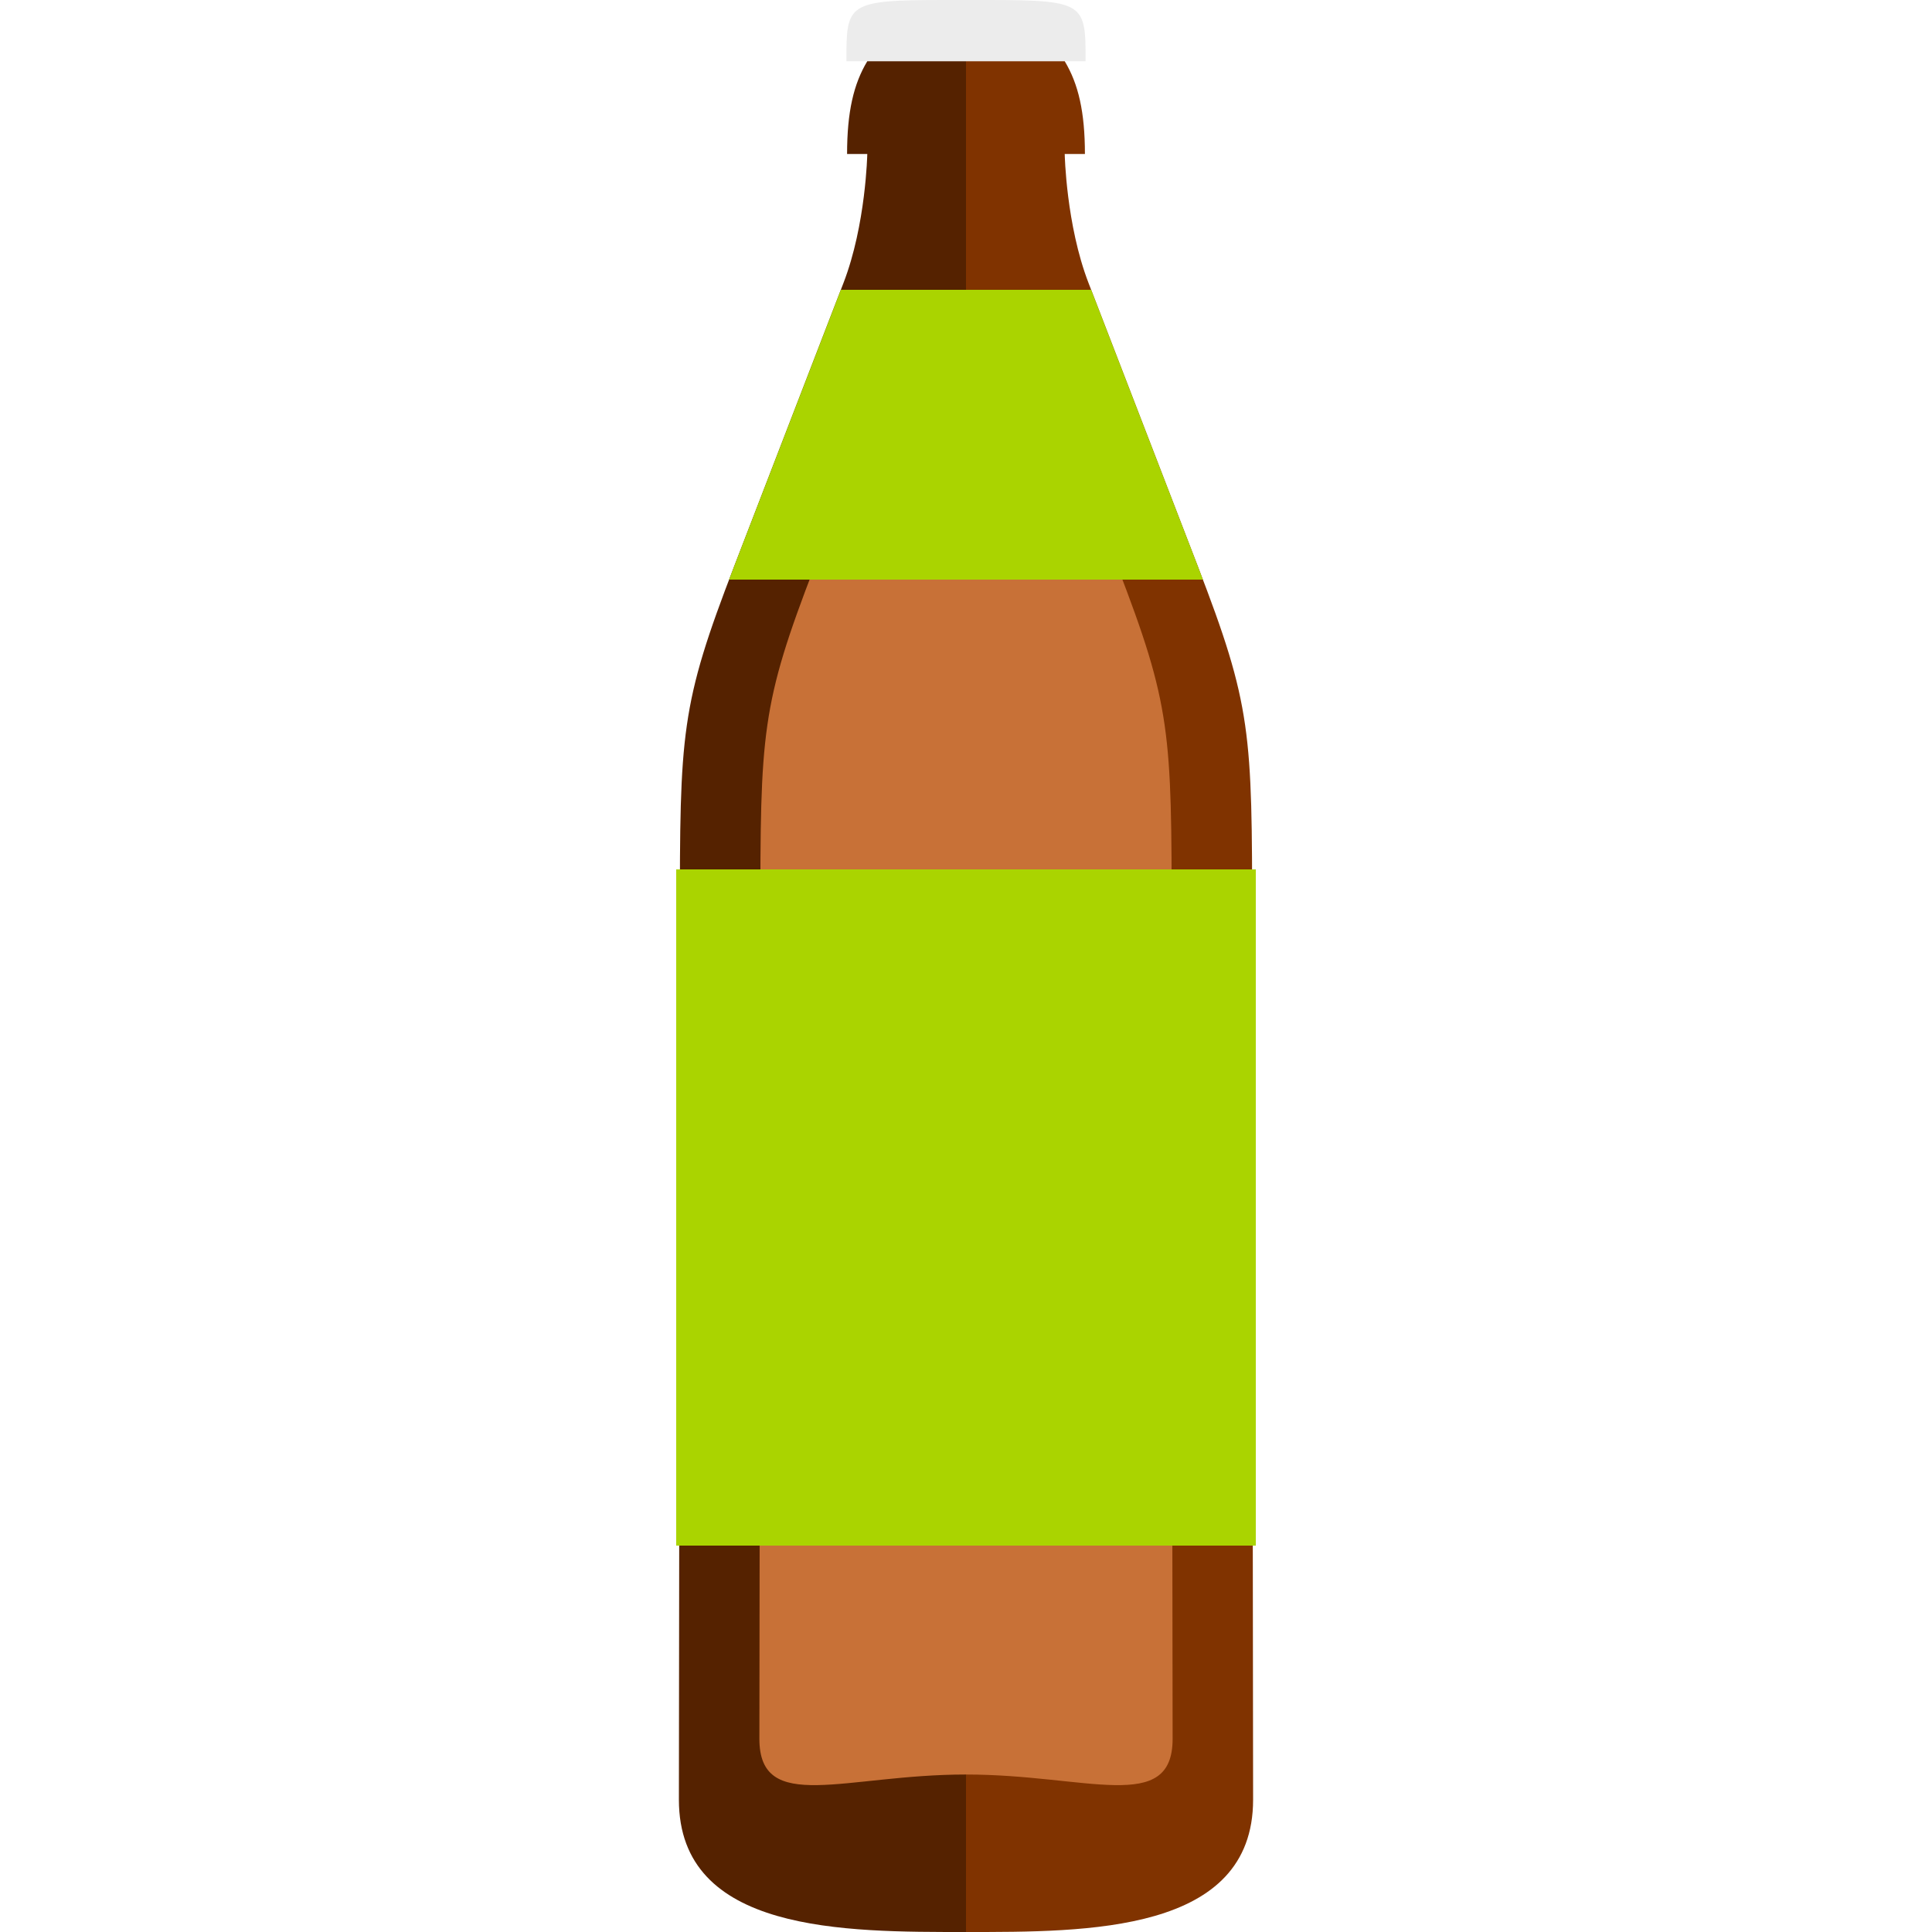
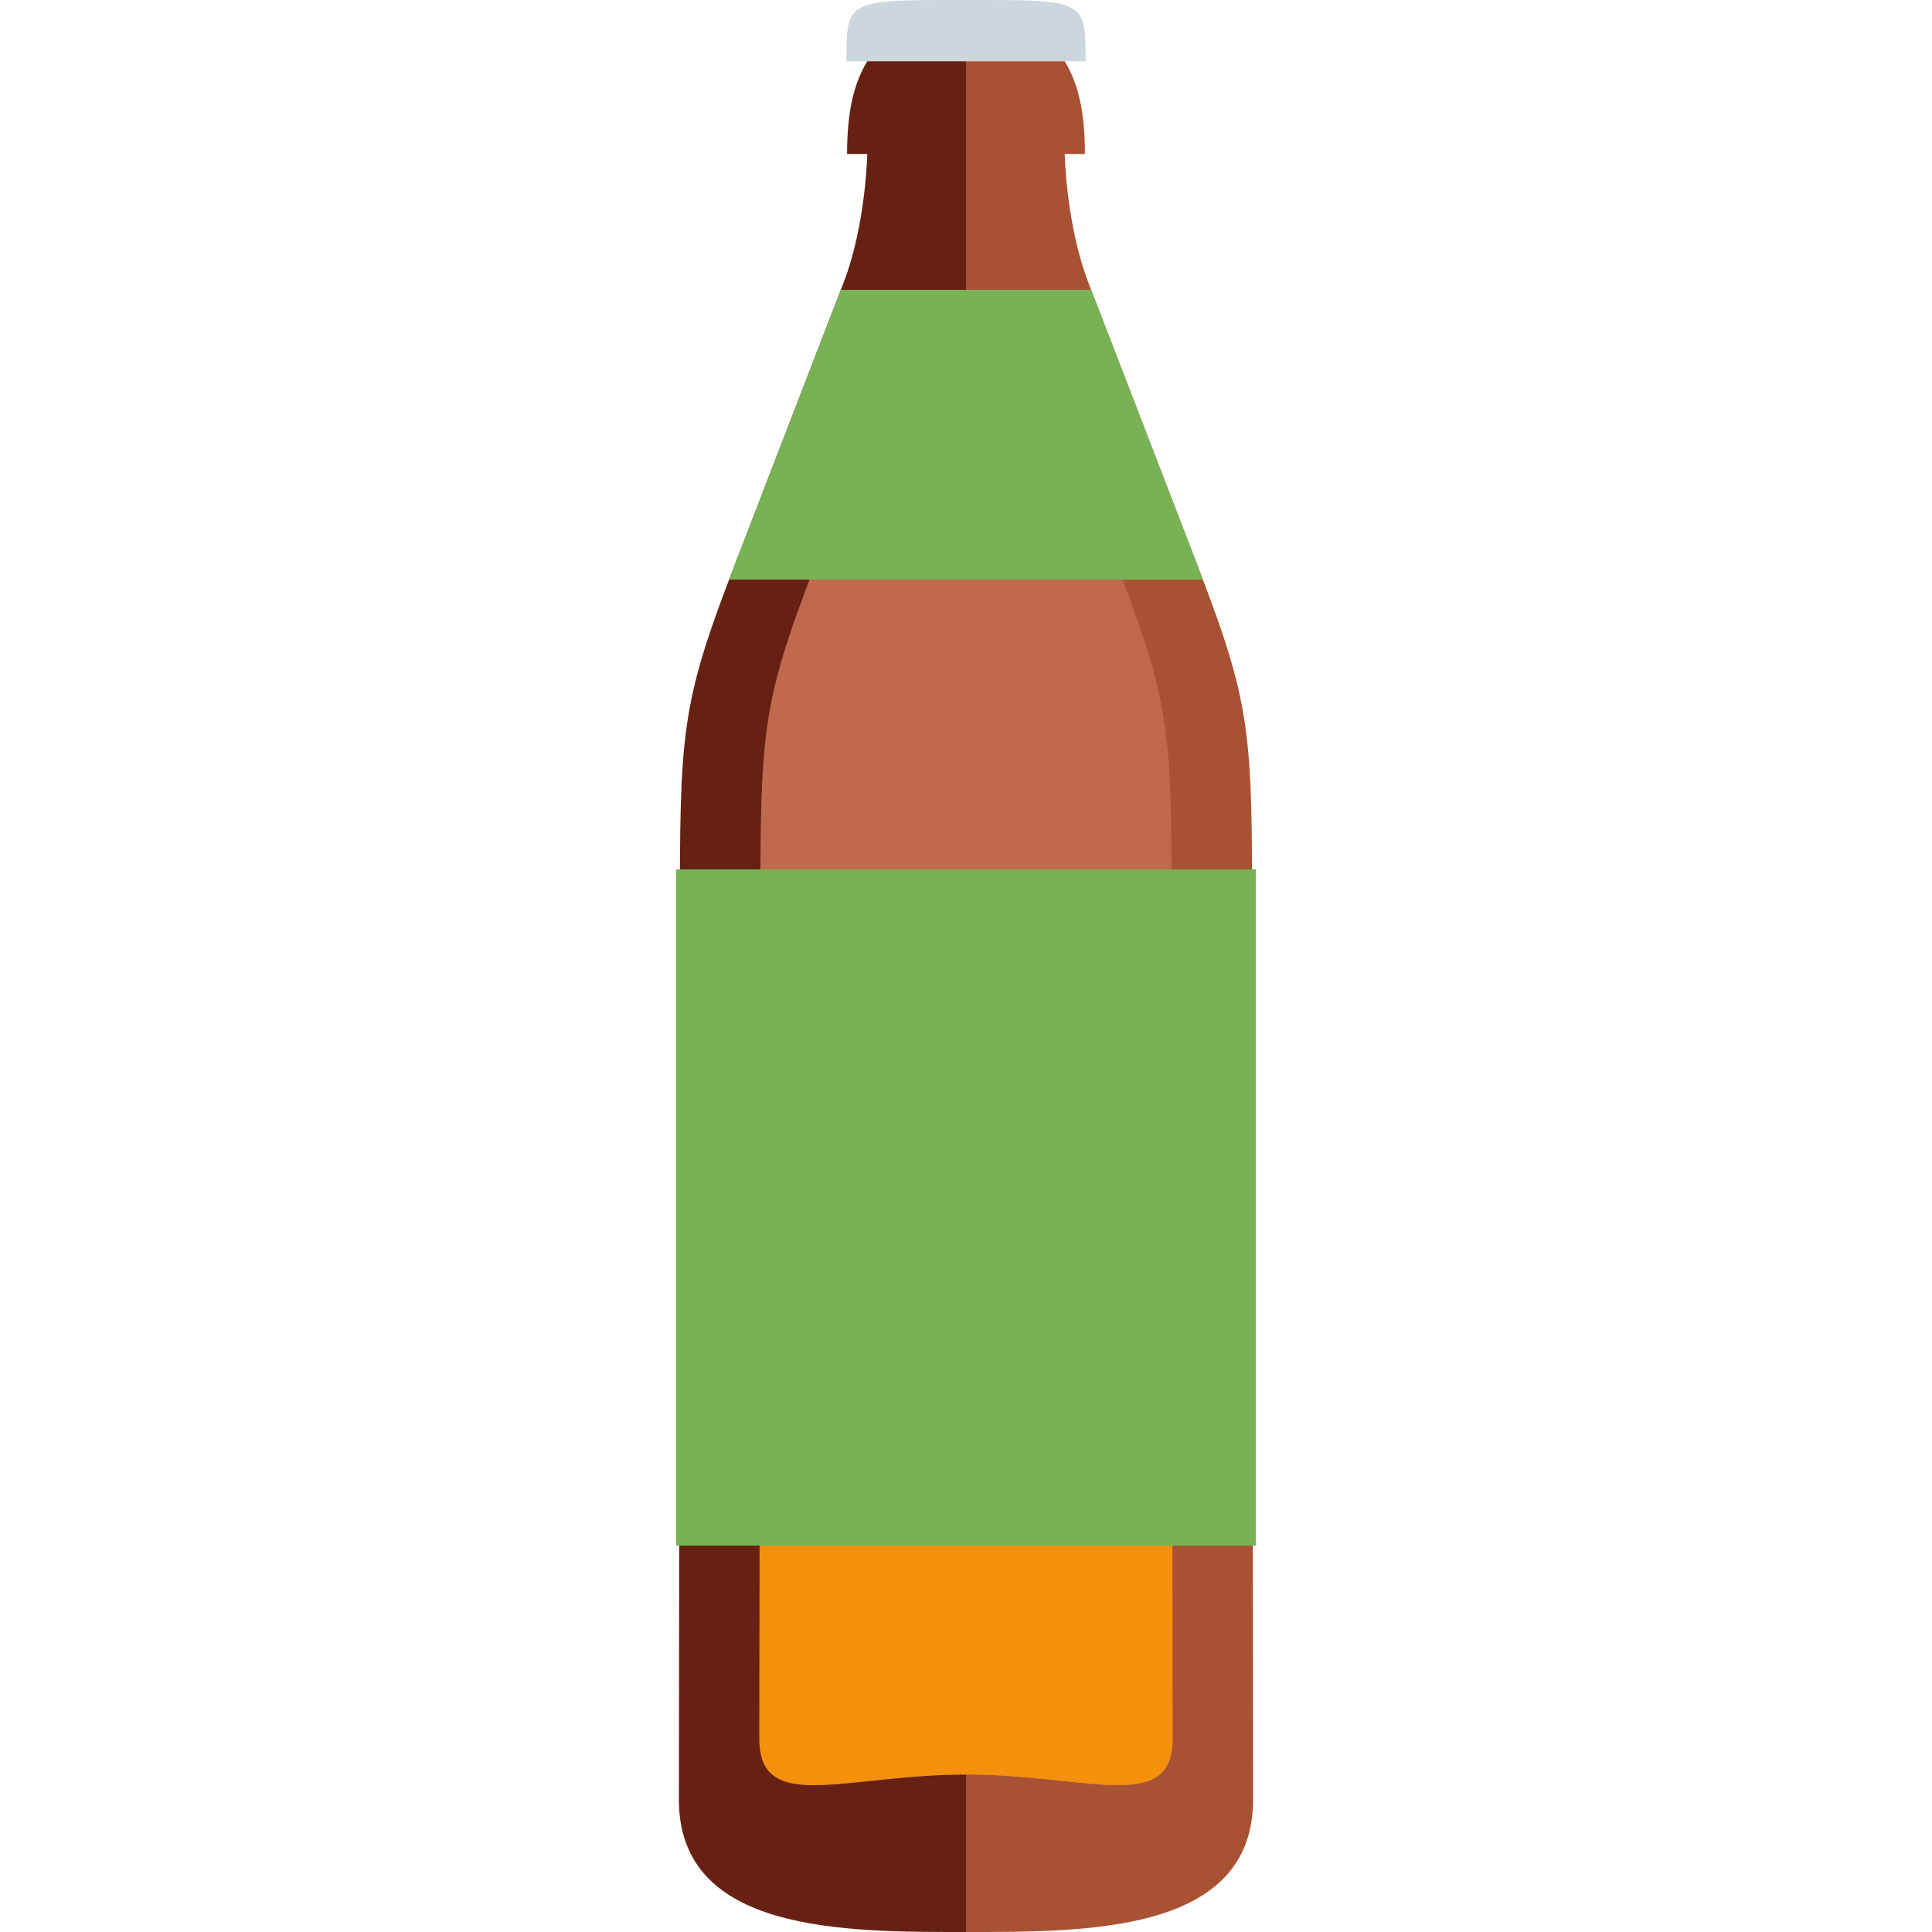
<svg xmlns="http://www.w3.org/2000/svg" width="1000" height="1000" viewBox="0 0 1000 1000" version="1.1" id="svg8">
  <defs id="defs2" />
  <g id="layer1" transform="translate(0,-32.41667)">
-     <path style="opacity:1;vector-effect:none;fill:#ececec;fill-opacity:1;stroke:none;stroke-width:0.983;stroke-linecap:round;stroke-linejoin:miter;stroke-miterlimit:4;stroke-dasharray:none;stroke-dashoffset:0;stroke-opacity:1;paint-order:normal" d="M 489.133 0 C 438.253 0.017 438.096 1.697 438.096 31.703 L 500 31.703 L 561.904 31.703 C 561.904 -0.303 561.725 -0.081 500 0.012 C 496.142 0.006 492.525 -0.001 489.133 0 z " transform="translate(0,32.41667)" id="rect958" />
-     <path id="path961" d="M 500,64.12 V 1032.417 c 62.659,0 148.603,0.587 148.603,-68.487 0,0 -0.497,-396.401 -0.497,-454.602 0,-97.872 -0.282,-111.653 -28.199,-184.021 L 563.41,178.855 c -11.609,-30.094 -12.315,-66.731 -12.315,-66.731 h 10.457 c 0,-21.789 -3.389,-36.274 -10.457,-48.004 z" style="fill:#803300;fill-opacity:1;stroke:none;stroke-width:0.983px;stroke-linecap:butt;stroke-linejoin:miter;stroke-opacity:1" />
-     <path style="fill:#552200;fill-opacity:1;stroke:none;stroke-width:0.983px;stroke-linecap:butt;stroke-linejoin:miter;stroke-opacity:1" d="M 500,64.12 V 1032.417 c -62.659,0 -148.603,0.587 -148.603,-68.487 0,0 0.497,-396.401 0.497,-454.602 0,-97.872 0.282,-111.653 28.199,-184.021 l 56.497,-146.452 c 11.609,-30.094 12.315,-66.731 12.315,-66.731 h -10.457 c 0,-21.789 3.389,-36.274 10.457,-48.004 z" id="path969" />
-     <path style="fill:#c87137;fill-opacity:1;stroke:none;stroke-width:0.983px;stroke-linecap:butt;stroke-linejoin:miter;stroke-opacity:1" d="M 478.248 150 L 421.752 292.891 C 393.835 365.258 393.553 379.038 393.553 476.91 C 393.553 535.111 393.055 900 393.055 900 C 393.055 939.274 437.341 918.486 500 918.486 C 562.659 918.486 606.945 939.274 606.945 900 C 606.945 900 606.447 535.111 606.447 476.91 C 606.447 379.038 606.165 365.258 578.248 292.891 L 521.752 150 L 500 150 L 478.248 150 z " transform="translate(0,32.41667)" id="path1982" />
-     <path style="fill:#aad400;fill-opacity:1;stroke:none;stroke-width:0.866px;stroke-linecap:butt;stroke-linejoin:miter;stroke-opacity:1" d="M 435.215 150 L 380.094 292.891 C 379.133 295.38 378.283 297.643 377.387 300 L 500 300 L 622.613 300 C 621.717 297.643 620.867 295.38 619.906 292.891 L 564.785 150 L 500 150 L 435.215 150 z " transform="translate(0,32.41667)" id="path1988" />
-     <path style="opacity:1;vector-effect:none;fill:#aad400;fill-opacity:1;stroke:none;stroke-width:1;stroke-linecap:round;stroke-linejoin:miter;stroke-miterlimit:4;stroke-dasharray:none;stroke-dashoffset:0;stroke-opacity:1;paint-order:normal" d="M 350 450 L 350 800 L 500 800 L 650 800 L 650 450 L 500 450 L 350 450 z " transform="translate(0,32.41667)" id="rect2012" />
+     <path style="opacity:1;vector-effect:none;fill:#ccd6dd;fill-opacity:1;stroke:none;stroke-width:1;stroke-linecap:butt;stroke-linejoin:miter;stroke-miterlimit:4;stroke-dasharray:none;stroke-dashoffset:0;stroke-opacity:1;paint-order:normal;font-variant-east_asian:normal" d="M 489.133 0 C 438.253 0.017 438.096 1.697 438.096 31.703 L 500 31.703 L 561.904 31.703 C 561.904 -0.303 561.725 -0.081 500 0.012 C 496.142 0.006 492.525 -0.001 489.133 0 z " transform="translate(0,32.41667)" id="rect958" />
+     <path id="path961" d="M 500,64.12 V 1032.417 c 62.659,0 148.603,0.587 148.603,-68.487 0,0 -0.497,-396.401 -0.497,-454.602 0,-97.872 -0.282,-111.653 -28.199,-184.021 L 563.41,178.855 c -11.609,-30.094 -12.315,-66.731 -12.315,-66.731 h 10.457 c 0,-21.789 -3.389,-36.274 -10.457,-48.004 z" style="fill:#a95233;fill-opacity:1;stroke:none;stroke-width:1;stroke-linecap:butt;stroke-linejoin:miter;stroke-opacity:1;font-variant-east_asian:normal;opacity:1;vector-effect:none;stroke-miterlimit:4;stroke-dasharray:none;stroke-dashoffset:0" />
+     <path style="fill:#662113;fill-opacity:1;stroke:none;stroke-width:1;stroke-linecap:butt;stroke-linejoin:miter;stroke-opacity:1;font-variant-east_asian:normal;opacity:1;vector-effect:none;stroke-miterlimit:4;stroke-dasharray:none;stroke-dashoffset:0" d="M 500,64.12 V 1032.417 c -62.659,0 -148.603,0.587 -148.603,-68.487 0,0 0.497,-396.401 0.497,-454.602 0,-97.872 0.282,-111.653 28.199,-184.021 l 56.497,-146.452 c 11.609,-30.094 12.315,-66.731 12.315,-66.731 h -10.457 c 0,-21.789 3.389,-36.274 10.457,-48.004 z" id="path969" />
+     <path style="fill:#c1694f;fill-opacity:1;stroke:none;stroke-width:1;stroke-linecap:butt;stroke-linejoin:miter;stroke-opacity:1;font-variant-east_asian:normal;opacity:1;vector-effect:none;stroke-miterlimit:4;stroke-dasharray:none;stroke-dashoffset:0" d="M 478.248 150 L 421.752 292.891 C 393.835 365.258 393.553 379.038 393.553 476.91 C 393.553 535.111 393.055 900 393.055 900 C 393.055 939.274 437.341 918.486 500 918.486 C 562.659 918.486 606.945 939.274 606.945 900 C 606.945 900 606.447 535.111 606.447 476.91 C 606.447 379.038 606.165 365.258 578.248 292.891 L 521.752 150 L 500 150 L 478.248 150 z " transform="translate(0,32.41667)" id="path1982" />
+     <path style="fill:#77b255;fill-opacity:1;stroke:none;stroke-width:1;stroke-linecap:butt;stroke-linejoin:miter;stroke-opacity:1;font-variant-east_asian:normal;opacity:1;vector-effect:none;stroke-miterlimit:4;stroke-dasharray:none;stroke-dashoffset:0" d="M 435.215 150 L 380.094 292.891 C 379.133 295.38 378.283 297.643 377.387 300 L 500 300 L 622.613 300 C 621.717 297.643 620.867 295.38 619.906 292.891 L 564.785 150 L 500 150 L 435.215 150 z " transform="translate(0,32.41667)" id="path1988" />
+     <path id="path21809" transform="translate(0,32.41667)" d="m 393.553,476.91 c 0,58.201 -0.498,423.09 -0.498,423.09 0,39.274 44.286,18.486 106.945,18.486 62.659,0 106.945,20.788 106.945,-18.486 0,0 -0.498,-364.889 -0.498,-423.09 z" style="opacity:1;vector-effect:none;fill:#f4900c;fill-opacity:1;stroke:none;stroke-width:1;stroke-linecap:butt;stroke-linejoin:miter;stroke-miterlimit:4;stroke-dasharray:none;stroke-dashoffset:0;stroke-opacity:1" />
+     <path style="opacity:1;vector-effect:none;fill:#77b255;fill-opacity:1;stroke:none;stroke-width:1;stroke-linecap:butt;stroke-linejoin:miter;stroke-miterlimit:4;stroke-dasharray:none;stroke-dashoffset:0;stroke-opacity:1;paint-order:normal;font-variant-east_asian:normal" d="M 350 450 L 350 800 L 500 800 L 650 800 L 650 450 L 500 450 L 350 450 z " transform="translate(0,32.41667)" id="rect2012" />
  </g>
</svg>
